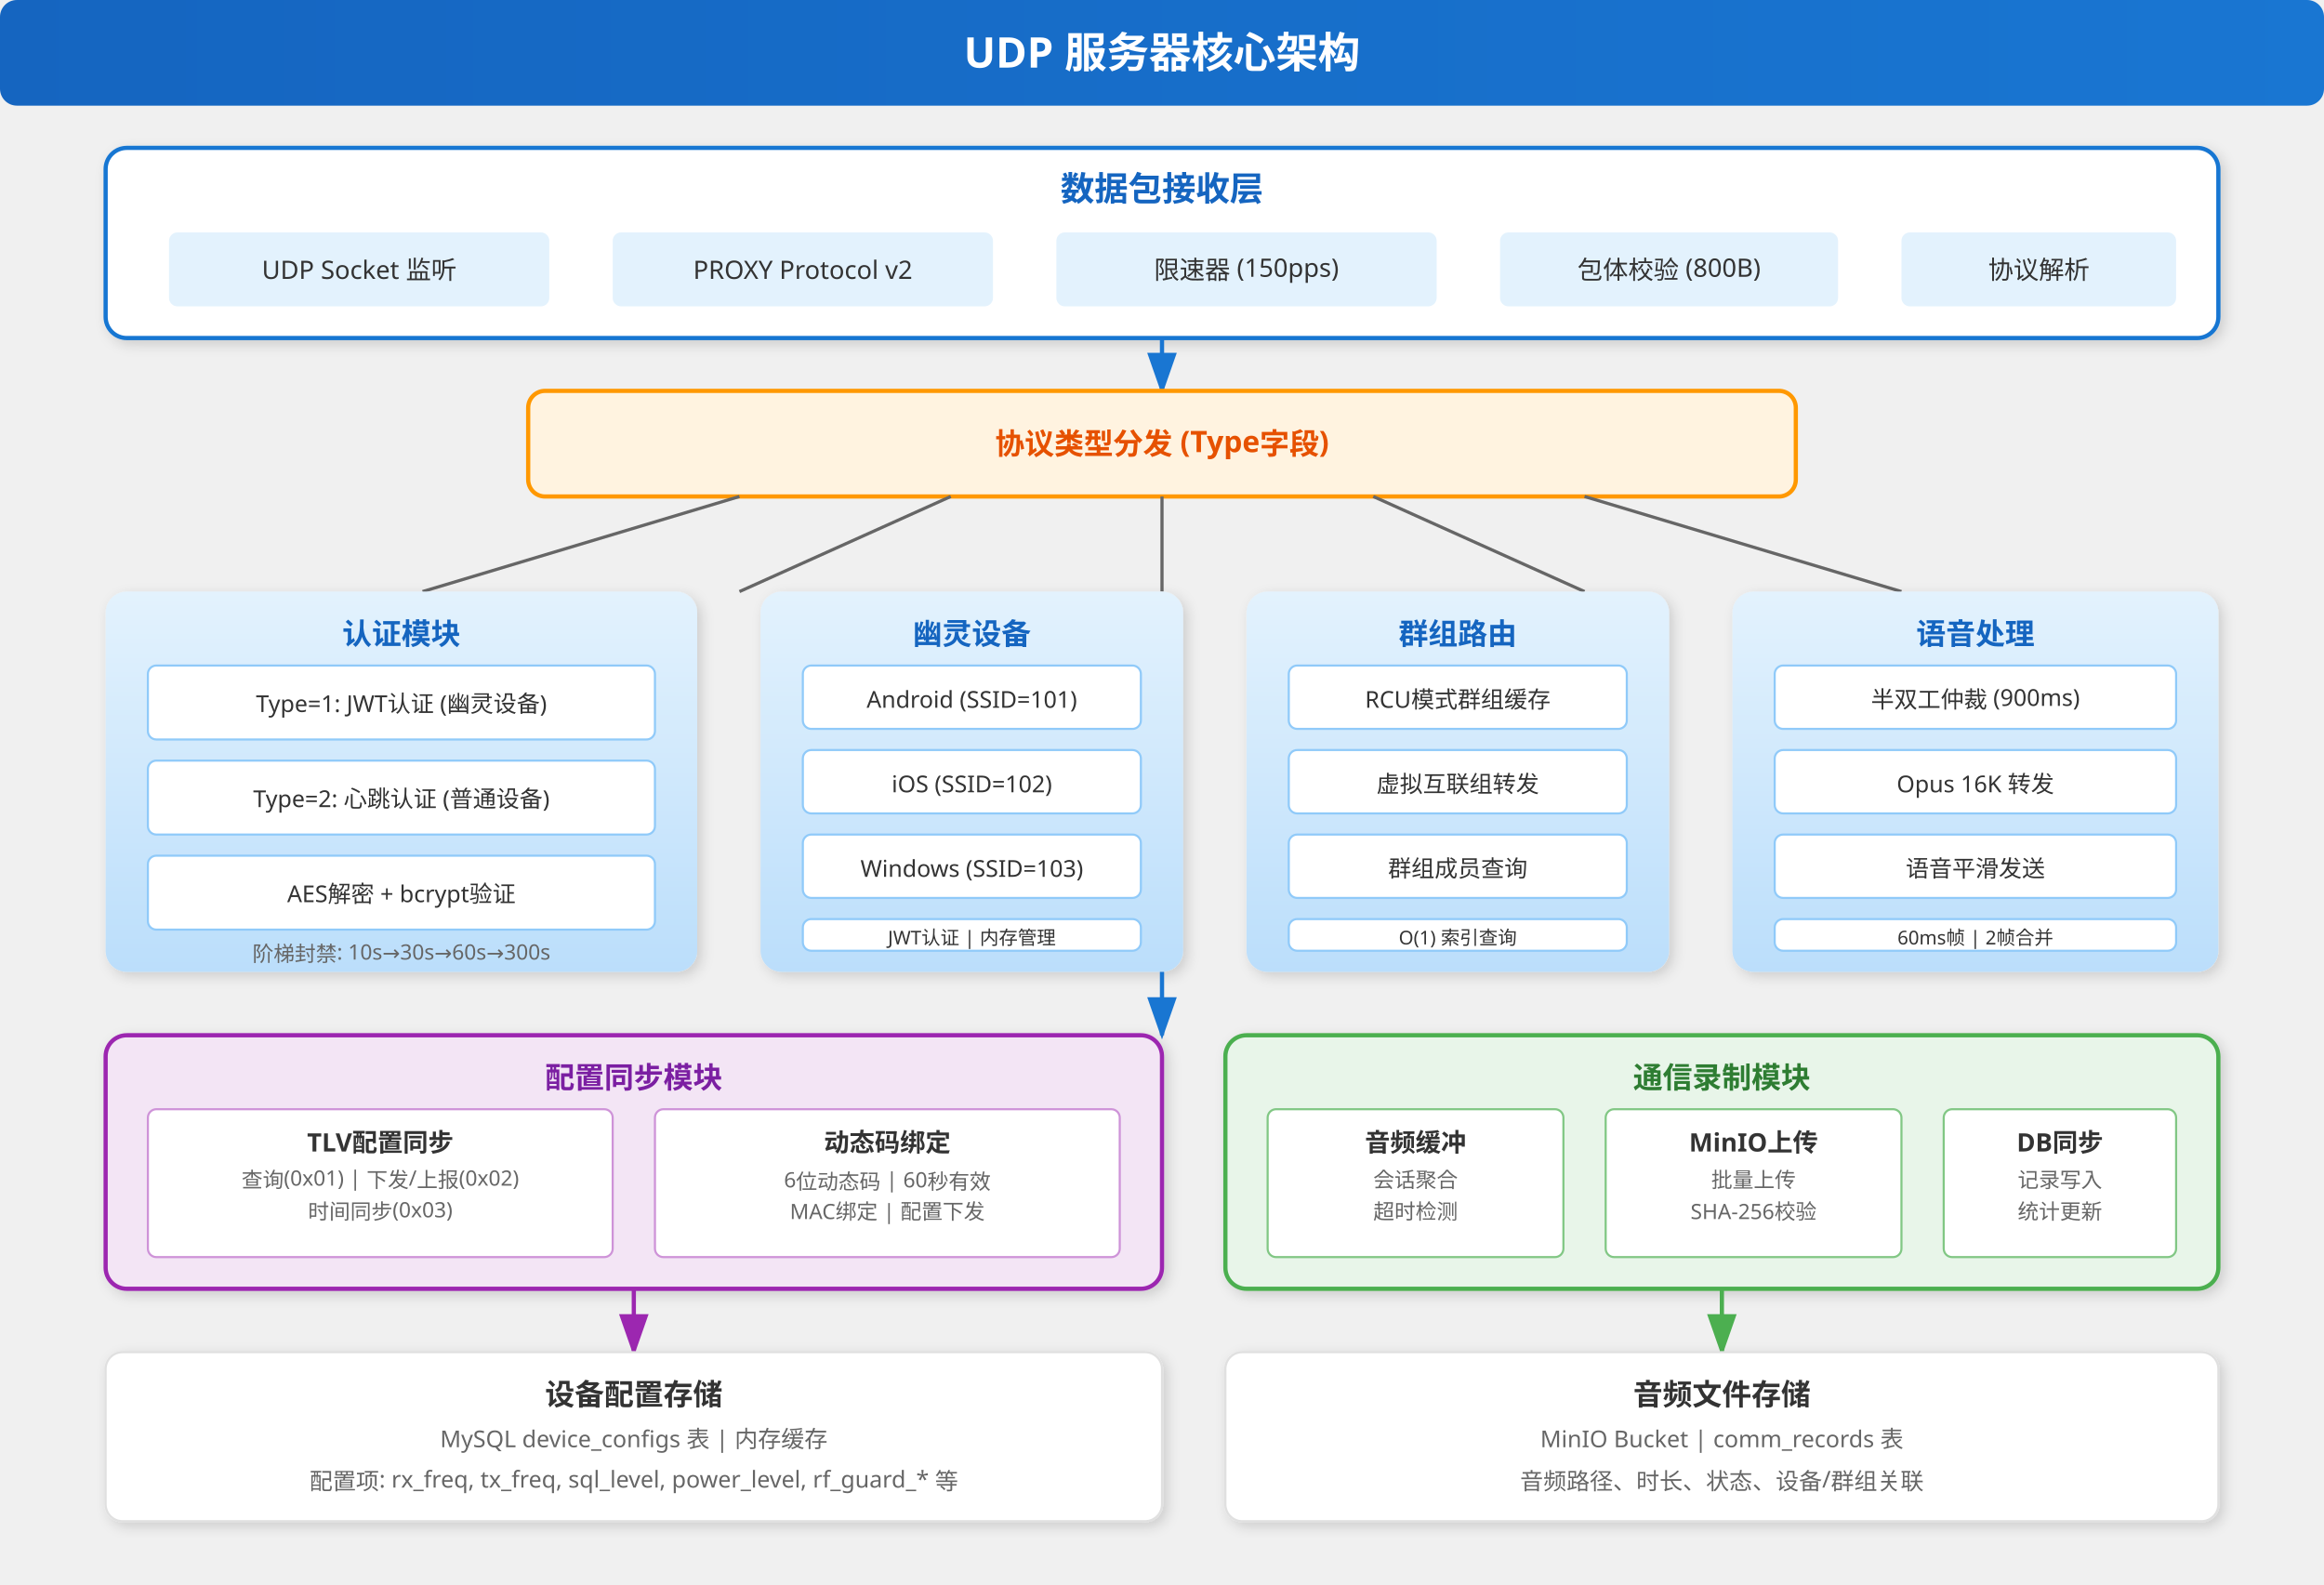
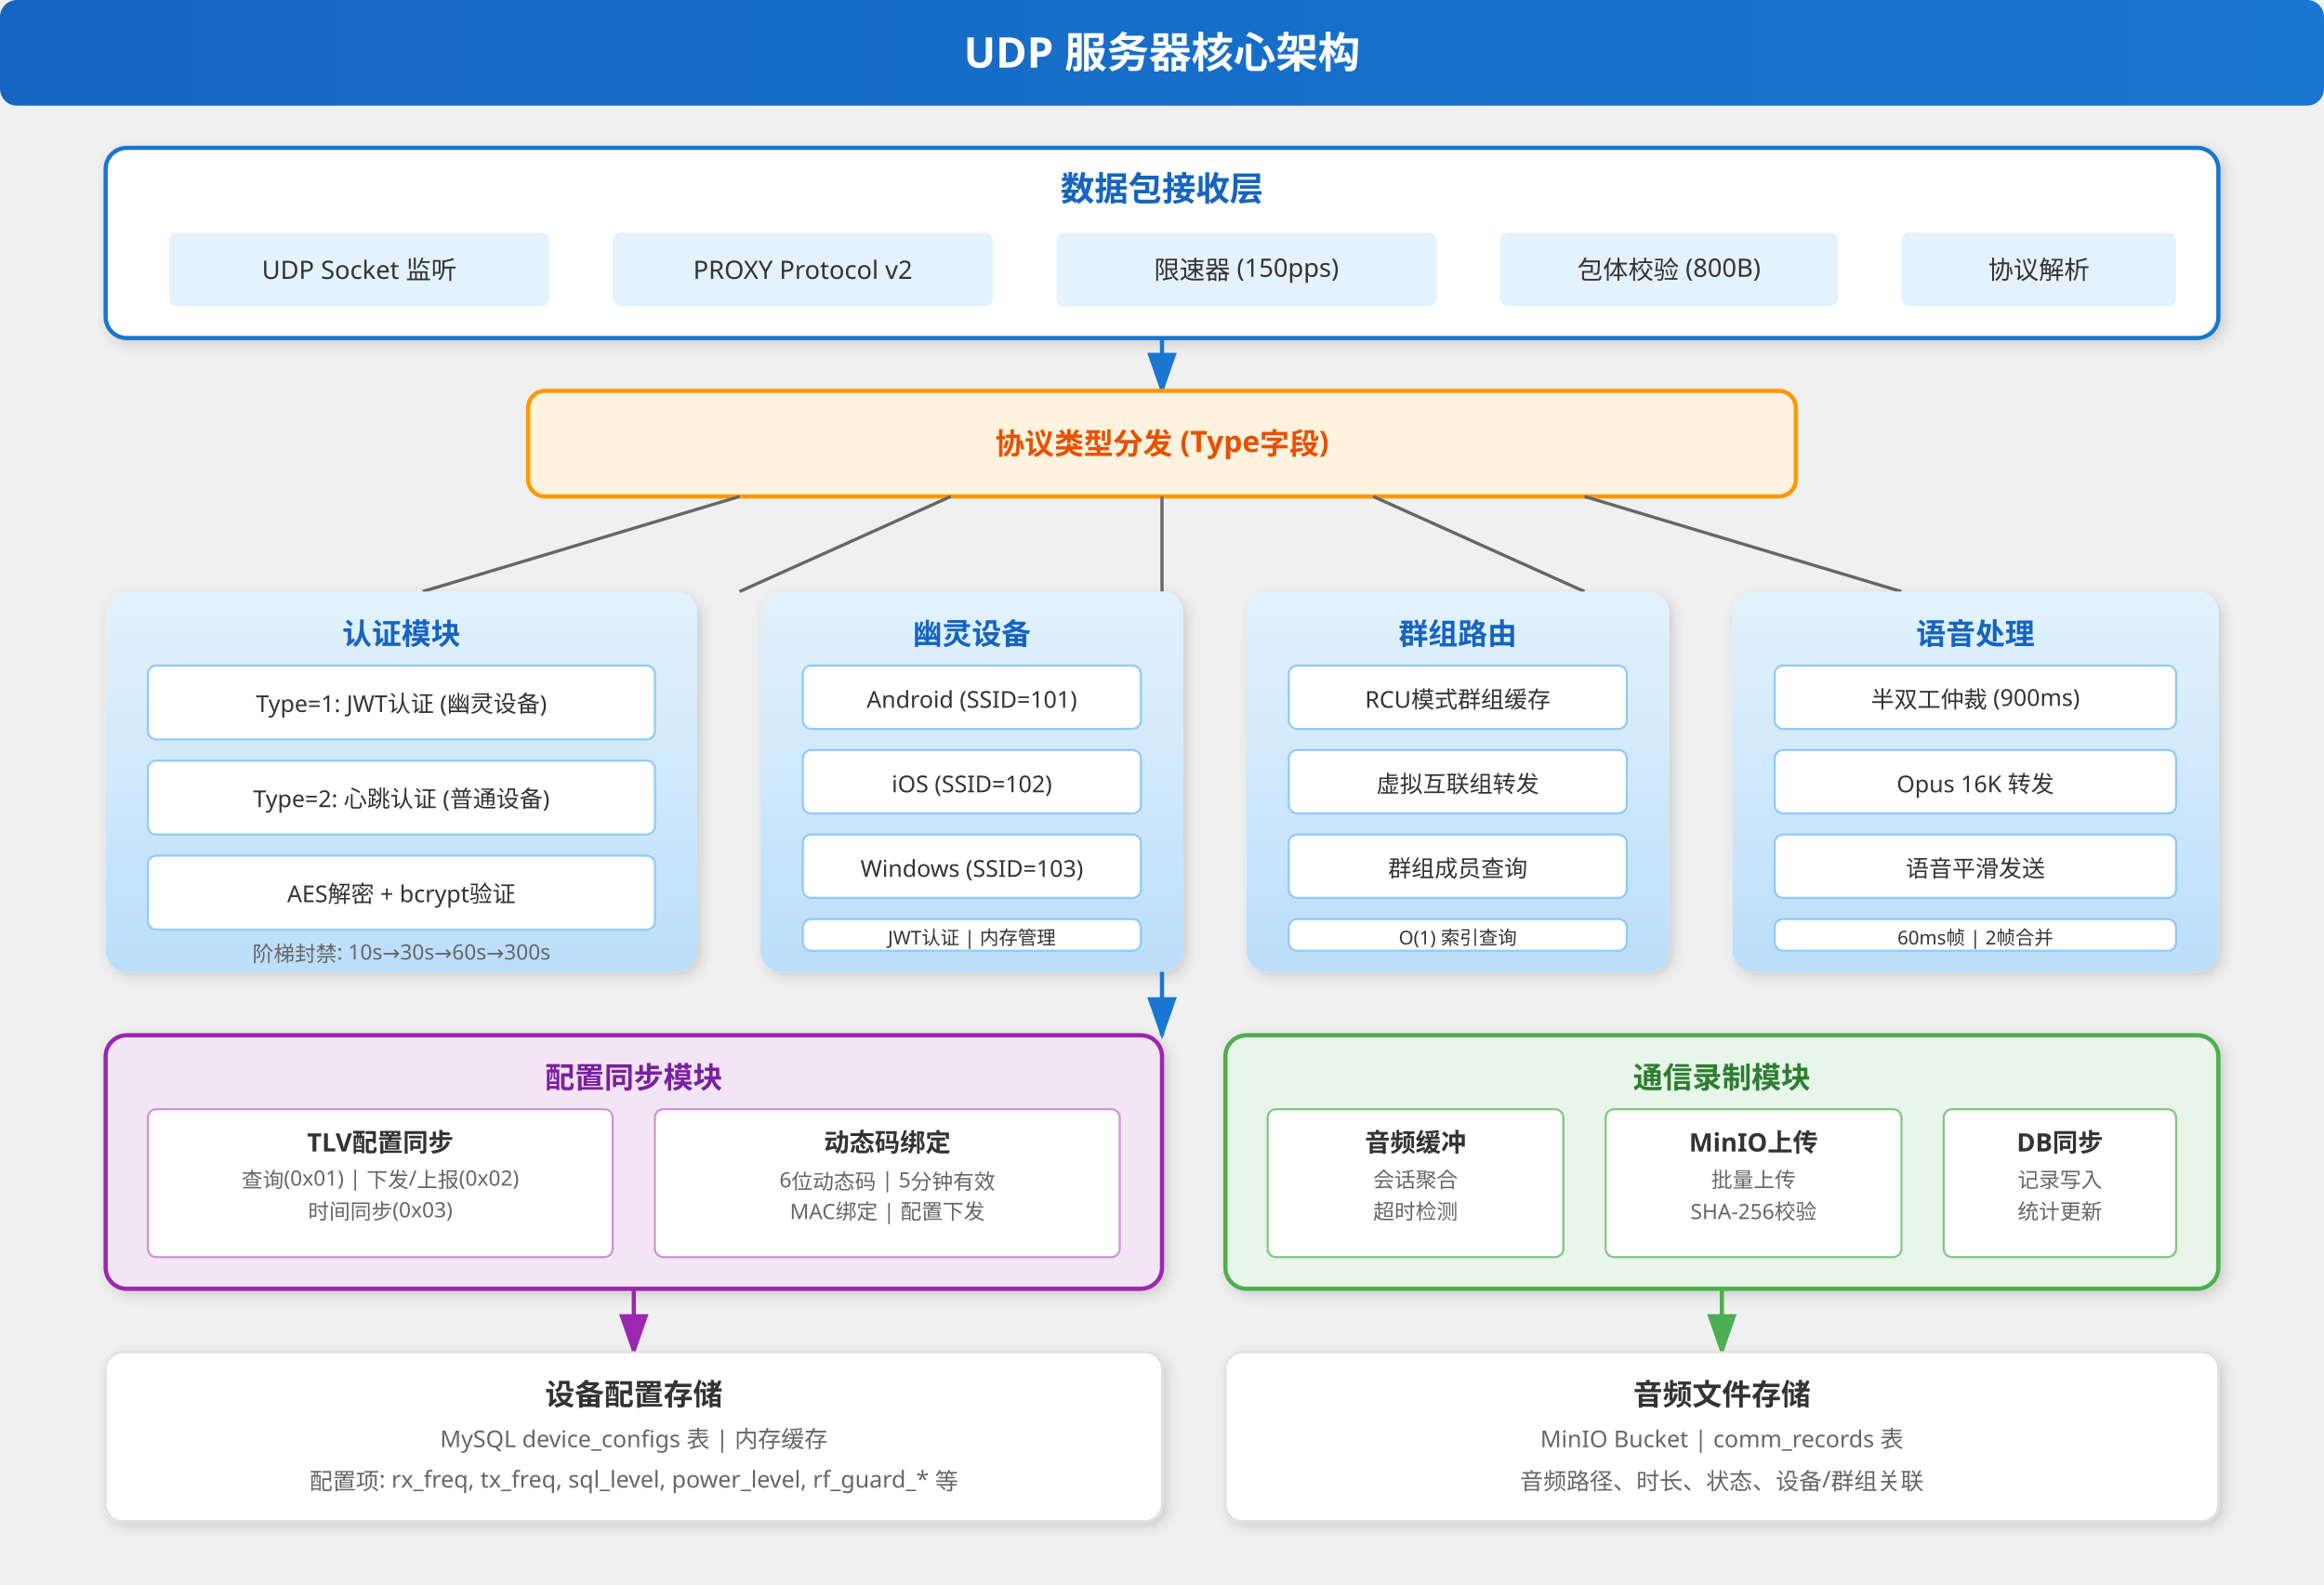
<svg xmlns="http://www.w3.org/2000/svg" viewBox="0 0 1100 750" font-family="Microsoft YaHei, sans-serif">
  <defs>
    <linearGradient id="titleGrad" x1="0%" y1="0%" x2="100%" y2="0%">
      <stop offset="0%" style="stop-color:#1565c0;stop-opacity:1" />
      <stop offset="100%" style="stop-color:#1976d2;stop-opacity:1" />
    </linearGradient>
    <linearGradient id="moduleGrad" x1="0%" y1="0%" x2="0%" y2="100%">
      <stop offset="0%" style="stop-color:#e3f2fd;stop-opacity:1" />
      <stop offset="100%" style="stop-color:#bbdefb;stop-opacity:1" />
    </linearGradient>
    <filter id="shadow">
      <feDropShadow dx="2" dy="2" stdDeviation="3" flood-opacity="0.15" />
    </filter>
  </defs>
  <rect x="0" y="0" width="1100" height="50" fill="url(#titleGrad)" rx="8" />
  <text x="550" y="32" text-anchor="middle" fill="white" font-size="20" font-weight="bold">UDP 服务器核心架构</text>
  <rect x="50" y="70" width="1000" height="90" fill="white" rx="10" filter="url(#shadow)" stroke="#1976d2" stroke-width="2" />
  <text x="550" y="95" text-anchor="middle" fill="#1565c0" font-size="16" font-weight="bold">数据包接收层</text>
  <rect x="80" y="110" width="180" height="35" fill="#e3f2fd" rx="4" />
  <text x="170" y="132" text-anchor="middle" fill="#333" font-size="12">UDP Socket 监听</text>
  <rect x="290" y="110" width="180" height="35" fill="#e3f2fd" rx="4" />
  <text x="380" y="132" text-anchor="middle" fill="#333" font-size="12">PROXY Protocol v2</text>
  <rect x="500" y="110" width="180" height="35" fill="#e3f2fd" rx="4" />
  <text x="590" y="132" text-anchor="middle" fill="#333" font-size="12">限速器 (150pps)</text>
  <rect x="710" y="110" width="160" height="35" fill="#e3f2fd" rx="4" />
  <text x="790" y="132" text-anchor="middle" fill="#333" font-size="12">包体校验 (800B)</text>
  <rect x="900" y="110" width="130" height="35" fill="#e3f2fd" rx="4" />
  <text x="965" y="132" text-anchor="middle" fill="#333" font-size="12">协议解析</text>
  <path d="M 550 160 L 550 185" stroke="#1976d2" stroke-width="2" fill="none" marker-end="url(#arrow)" />
  <defs>
    <marker id="arrow" markerWidth="10" markerHeight="7" refX="9" refY="3.5" orient="auto">
      <polygon points="0 0, 10 3.5, 0 7" fill="#1976d2" />
    </marker>
  </defs>
  <rect x="250" y="185" width="600" height="50" fill="#fff3e0" rx="8" stroke="#ff9800" stroke-width="2" />
  <text x="550" y="215" text-anchor="middle" fill="#e65100" font-size="14" font-weight="bold">协议类型分发 (Type字段)</text>
  <path d="M 350 235 L 200 280" stroke="#666" stroke-width="1.5" fill="none" />
  <path d="M 450 235 L 350 280" stroke="#666" stroke-width="1.5" fill="none" />
  <path d="M 550 235 L 550 280" stroke="#666" stroke-width="1.5" fill="none" />
  <path d="M 650 235 L 750 280" stroke="#666" stroke-width="1.5" fill="none" />
  <path d="M 750 235 L 900 280" stroke="#666" stroke-width="1.5" fill="none" />
  <rect x="50" y="280" width="280" height="180" fill="url(#moduleGrad)" rx="10" filter="url(#shadow)" />
  <text x="190" y="305" text-anchor="middle" fill="#1565c0" font-size="14" font-weight="bold">认证模块</text>
  <rect x="70" y="315" width="240" height="35" fill="white" rx="4" stroke="#90caf9" />
  <text x="190" y="337" text-anchor="middle" fill="#333" font-size="11">Type=1: JWT认证 (幽灵设备)</text>
  <rect x="70" y="360" width="240" height="35" fill="white" rx="4" stroke="#90caf9" />
  <text x="190" y="382" text-anchor="middle" fill="#333" font-size="11">Type=2: 心跳认证 (普通设备)</text>
  <rect x="70" y="405" width="240" height="35" fill="white" rx="4" stroke="#90caf9" />
  <text x="190" y="427" text-anchor="middle" fill="#333" font-size="11">AES解密 + bcrypt验证</text>
  <text x="190" y="455" text-anchor="middle" fill="#666" font-size="10">阶梯封禁: 10s→30s→60s→300s</text>
  <rect x="360" y="280" width="200" height="180" fill="url(#moduleGrad)" rx="10" filter="url(#shadow)" />
  <text x="460" y="305" text-anchor="middle" fill="#1565c0" font-size="14" font-weight="bold">幽灵设备</text>
  <rect x="380" y="315" width="160" height="30" fill="white" rx="4" stroke="#90caf9" />
  <text x="460" y="335" text-anchor="middle" fill="#333" font-size="11">Android (SSID=101)</text>
  <rect x="380" y="355" width="160" height="30" fill="white" rx="4" stroke="#90caf9" />
  <text x="460" y="375" text-anchor="middle" fill="#333" font-size="11">iOS (SSID=102)</text>
  <rect x="380" y="395" width="160" height="30" fill="white" rx="4" stroke="#90caf9" />
  <text x="460" y="415" text-anchor="middle" fill="#333" font-size="11">Windows (SSID=103)</text>
  <rect x="380" y="435" width="160" height="15" fill="white" rx="4" stroke="#90caf9" />
  <text x="460" y="447" text-anchor="middle" fill="#333" font-size="9">JWT认证 | 内存管理</text>
  <rect x="590" y="280" width="200" height="180" fill="url(#moduleGrad)" rx="10" filter="url(#shadow)" />
  <text x="690" y="305" text-anchor="middle" fill="#1565c0" font-size="14" font-weight="bold">群组路由</text>
  <rect x="610" y="315" width="160" height="30" fill="white" rx="4" stroke="#90caf9" />
  <text x="690" y="335" text-anchor="middle" fill="#333" font-size="11">RCU模式群组缓存</text>
  <rect x="610" y="355" width="160" height="30" fill="white" rx="4" stroke="#90caf9" />
  <text x="690" y="375" text-anchor="middle" fill="#333" font-size="11">虚拟互联组转发</text>
  <rect x="610" y="395" width="160" height="30" fill="white" rx="4" stroke="#90caf9" />
  <text x="690" y="415" text-anchor="middle" fill="#333" font-size="11">群组成员查询</text>
  <rect x="610" y="435" width="160" height="15" fill="white" rx="4" stroke="#90caf9" />
  <text x="690" y="447" text-anchor="middle" fill="#333" font-size="9">O(1) 索引查询</text>
  <rect x="820" y="280" width="230" height="180" fill="url(#moduleGrad)" rx="10" filter="url(#shadow)" />
  <text x="935" y="305" text-anchor="middle" fill="#1565c0" font-size="14" font-weight="bold">语音处理</text>
  <rect x="840" y="315" width="190" height="30" fill="white" rx="4" stroke="#90caf9" />
  <text x="935" y="335" text-anchor="middle" fill="#333" font-size="11">半双工仲裁 (900ms)</text>
  <rect x="840" y="355" width="190" height="30" fill="white" rx="4" stroke="#90caf9" />
  <text x="935" y="375" text-anchor="middle" fill="#333" font-size="11">Opus 16K 转发</text>
  <rect x="840" y="395" width="190" height="30" fill="white" rx="4" stroke="#90caf9" />
  <text x="935" y="415" text-anchor="middle" fill="#333" font-size="11">语音平滑发送</text>
  <rect x="840" y="435" width="190" height="15" fill="white" rx="4" stroke="#90caf9" />
  <text x="935" y="447" text-anchor="middle" fill="#333" font-size="9">60ms帧 | 2帧合并</text>
  <path d="M 550 460 L 550 490" stroke="#1976d2" stroke-width="2" fill="none" marker-end="url(#arrow)" />
  <rect x="50" y="490" width="500" height="120" fill="#f3e5f5" rx="10" filter="url(#shadow)" stroke="#9c27b0" stroke-width="2" />
  <text x="300" y="515" text-anchor="middle" fill="#7b1fa2" font-size="14" font-weight="bold">配置同步模块</text>
  <rect x="70" y="525" width="220" height="70" fill="white" rx="4" stroke="#ce93d8" />
  <text x="180" y="545" text-anchor="middle" fill="#333" font-size="12" font-weight="bold">TLV配置同步</text>
  <text x="180" y="562" text-anchor="middle" fill="#666" font-size="10">查询(0x01) | 下发/上报(0x02)</text>
  <text x="180" y="577" text-anchor="middle" fill="#666" font-size="10">时间同步(0x03)</text>
  <rect x="310" y="525" width="220" height="70" fill="white" rx="4" stroke="#ce93d8" />
  <text x="420" y="545" text-anchor="middle" fill="#333" font-size="12" font-weight="bold">动态码绑定</text>
-   <text x="420" y="562" text-anchor="middle" fill="#666" font-size="10">6位动态码 | 60秒有效</text>
+   <text x="420" y="562" text-anchor="middle" fill="#666" font-size="10">6位动态码 | 5分钟有效</text>
  <text x="420" y="577" text-anchor="middle" fill="#666" font-size="10">MAC绑定 | 配置下发</text>
  <rect x="580" y="490" width="470" height="120" fill="#e8f5e9" rx="10" filter="url(#shadow)" stroke="#4caf50" stroke-width="2" />
  <text x="815" y="515" text-anchor="middle" fill="#2e7d32" font-size="14" font-weight="bold">通信录制模块</text>
  <rect x="600" y="525" width="140" height="70" fill="white" rx="4" stroke="#81c784" />
  <text x="670" y="545" text-anchor="middle" fill="#333" font-size="12" font-weight="bold">音频缓冲</text>
  <text x="670" y="562" text-anchor="middle" fill="#666" font-size="10">会话聚合</text>
  <text x="670" y="577" text-anchor="middle" fill="#666" font-size="10">超时检测</text>
  <rect x="760" y="525" width="140" height="70" fill="white" rx="4" stroke="#81c784" />
  <text x="830" y="545" text-anchor="middle" fill="#333" font-size="12" font-weight="bold">MinIO上传</text>
  <text x="830" y="562" text-anchor="middle" fill="#666" font-size="10">批量上传</text>
  <text x="830" y="577" text-anchor="middle" fill="#666" font-size="10">SHA-256校验</text>
  <rect x="920" y="525" width="110" height="70" fill="white" rx="4" stroke="#81c784" />
  <text x="975" y="545" text-anchor="middle" fill="#333" font-size="12" font-weight="bold">DB同步</text>
  <text x="975" y="562" text-anchor="middle" fill="#666" font-size="10">记录写入</text>
  <text x="975" y="577" text-anchor="middle" fill="#666" font-size="10">统计更新</text>
  <path d="M 300 610 L 300 640" stroke="#9c27b0" stroke-width="2" fill="none" marker-end="url(#arrowPurple)" />
  <path d="M 815 610 L 815 640" stroke="#4caf50" stroke-width="2" fill="none" marker-end="url(#arrowGreen)" />
  <defs>
    <marker id="arrowPurple" markerWidth="10" markerHeight="7" refX="9" refY="3.5" orient="auto">
      <polygon points="0 0, 10 3.5, 0 7" fill="#9c27b0" />
    </marker>
    <marker id="arrowGreen" markerWidth="10" markerHeight="7" refX="9" refY="3.5" orient="auto">
      <polygon points="0 0, 10 3.5, 0 7" fill="#4caf50" />
    </marker>
  </defs>
  <rect x="50" y="640" width="500" height="80" fill="white" rx="8" filter="url(#shadow)" stroke="#e0e0e0" />
  <text x="300" y="665" text-anchor="middle" fill="#333" font-size="14" font-weight="bold">设备配置存储</text>
  <text x="300" y="685" text-anchor="middle" fill="#666" font-size="11">MySQL device_configs 表 | 内存缓存</text>
  <text x="300" y="705" text-anchor="middle" fill="#666" font-size="11">配置项: rx_freq, tx_freq, sql_level, power_level, rf_guard_* 等</text>
  <rect x="580" y="640" width="470" height="80" fill="white" rx="8" filter="url(#shadow)" stroke="#e0e0e0" />
  <text x="815" y="665" text-anchor="middle" fill="#333" font-size="14" font-weight="bold">音频文件存储</text>
  <text x="815" y="685" text-anchor="middle" fill="#666" font-size="11">MinIO Bucket | comm_records 表</text>
  <text x="815" y="705" text-anchor="middle" fill="#666" font-size="11">音频路径、时长、状态、设备/群组关联</text>
  <rect x="50" y="735" width="1000" height="0" fill="none" />
</svg>
